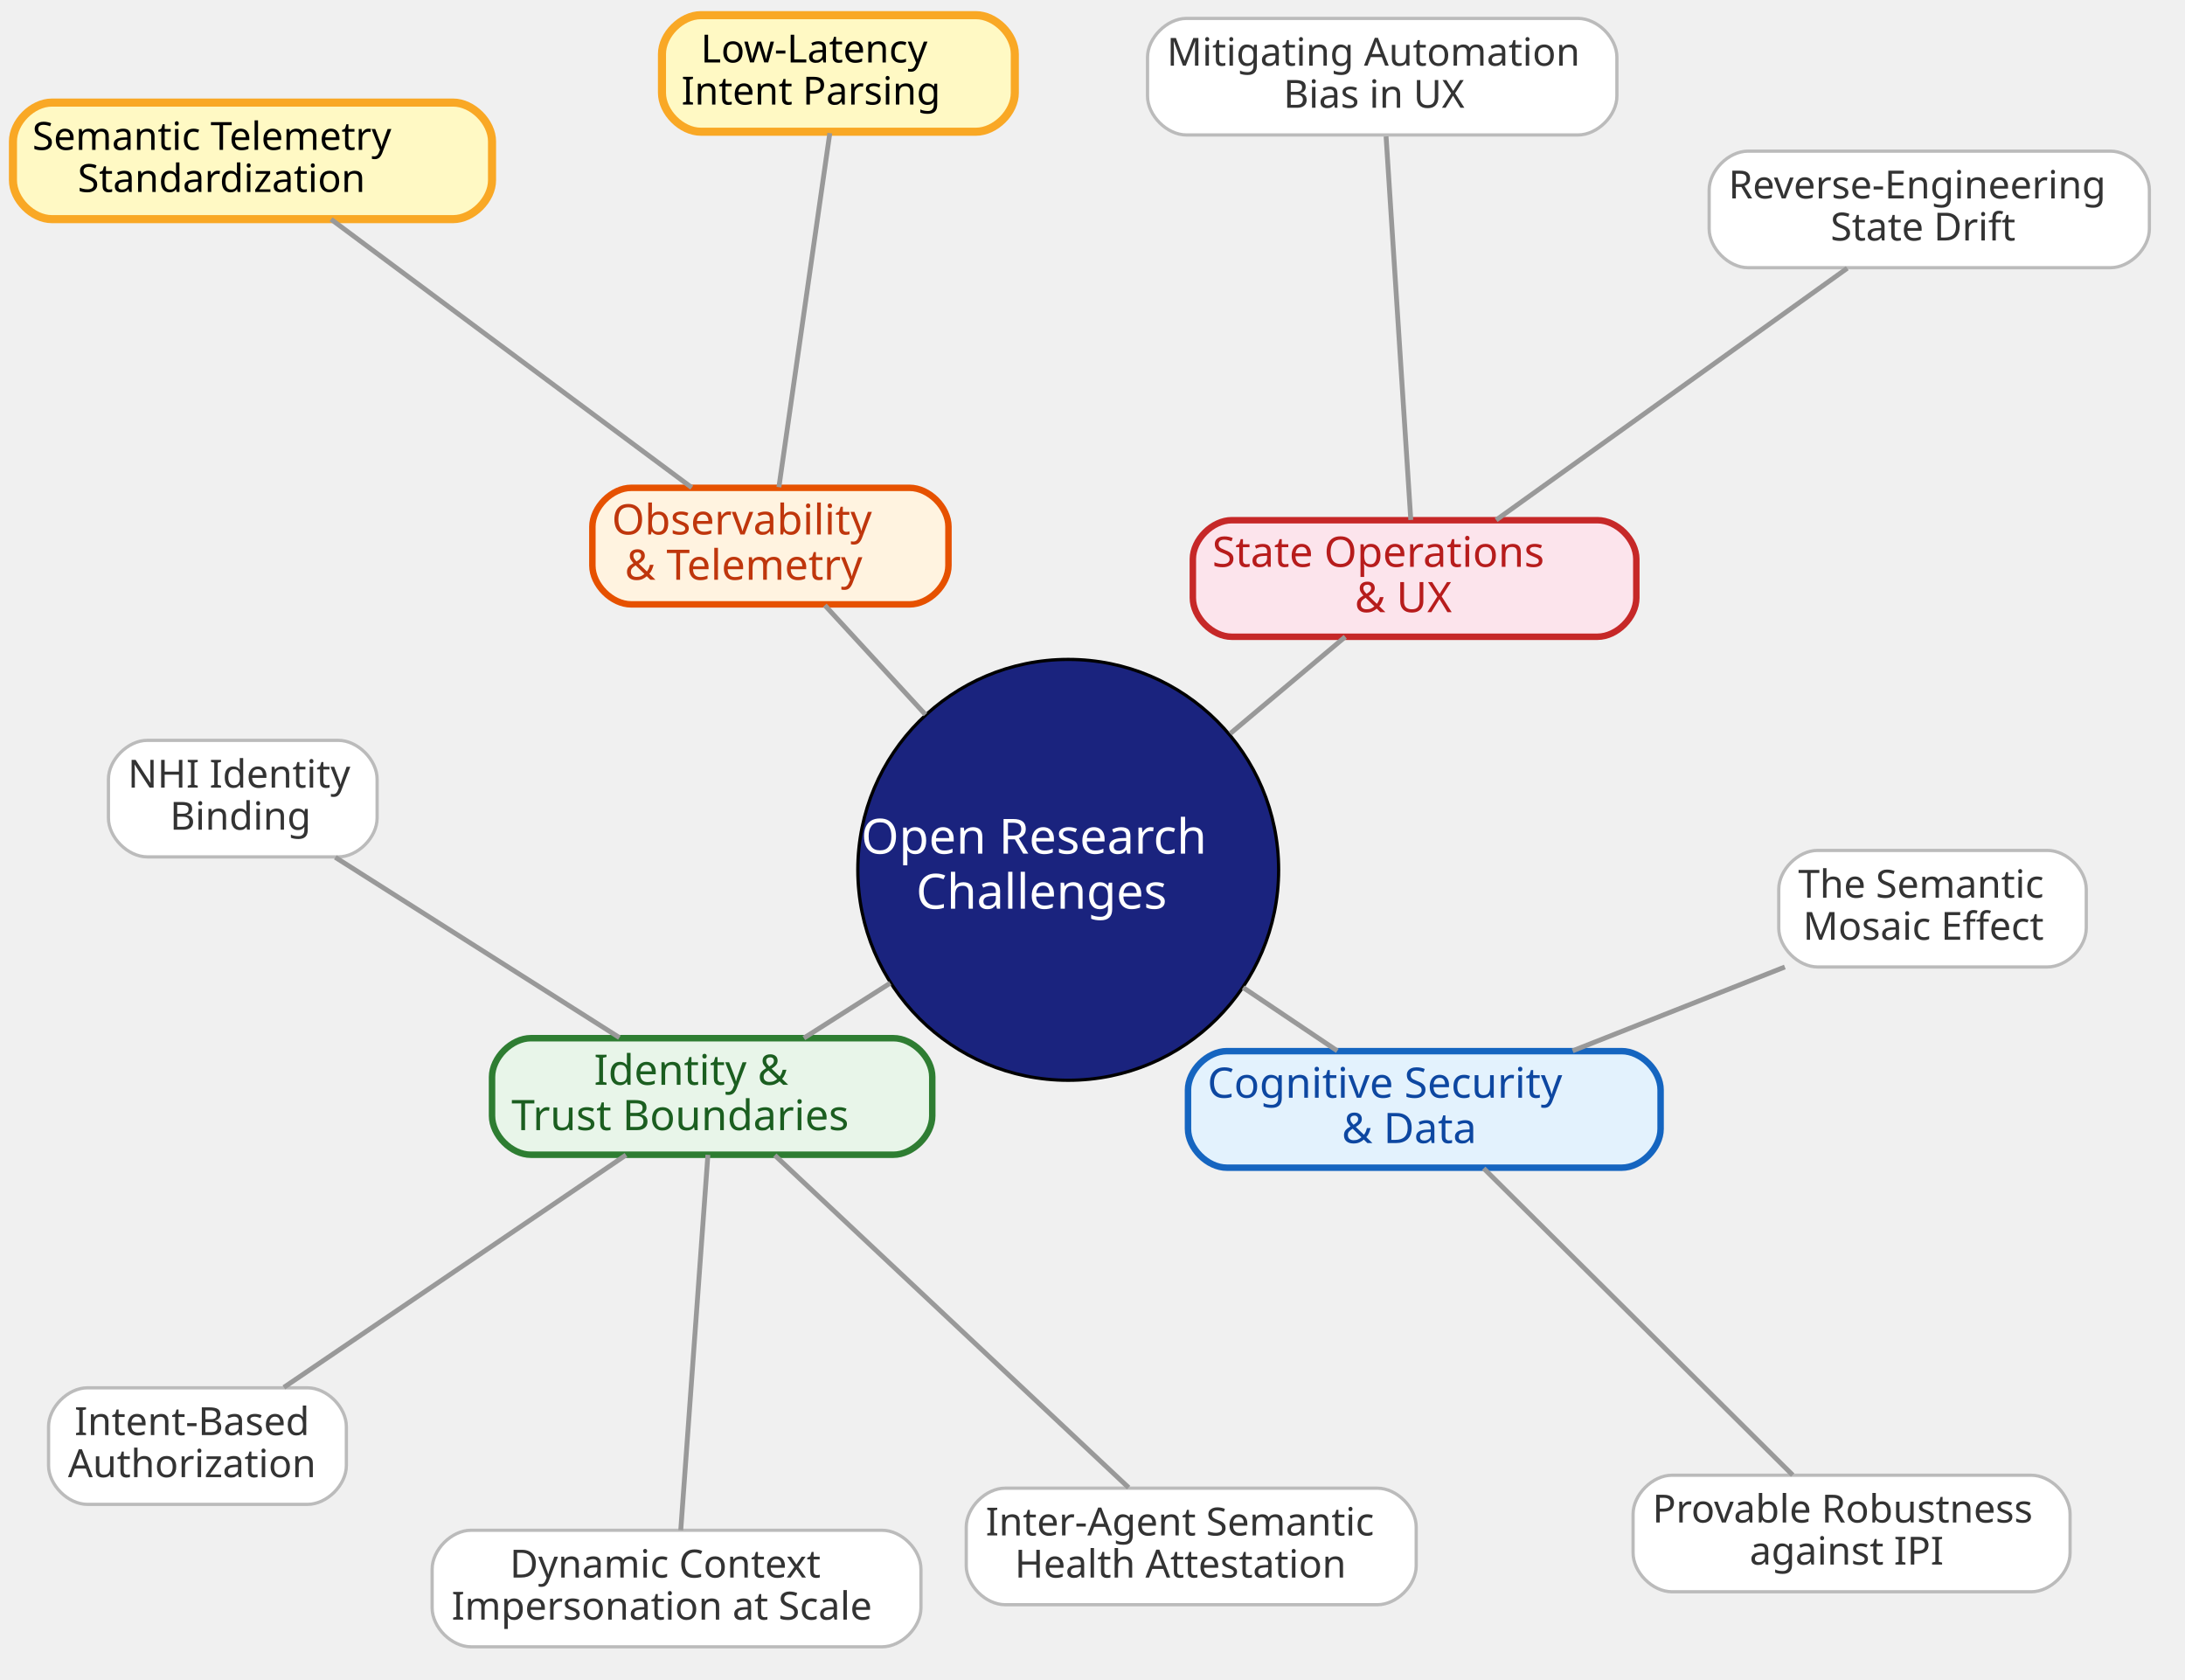
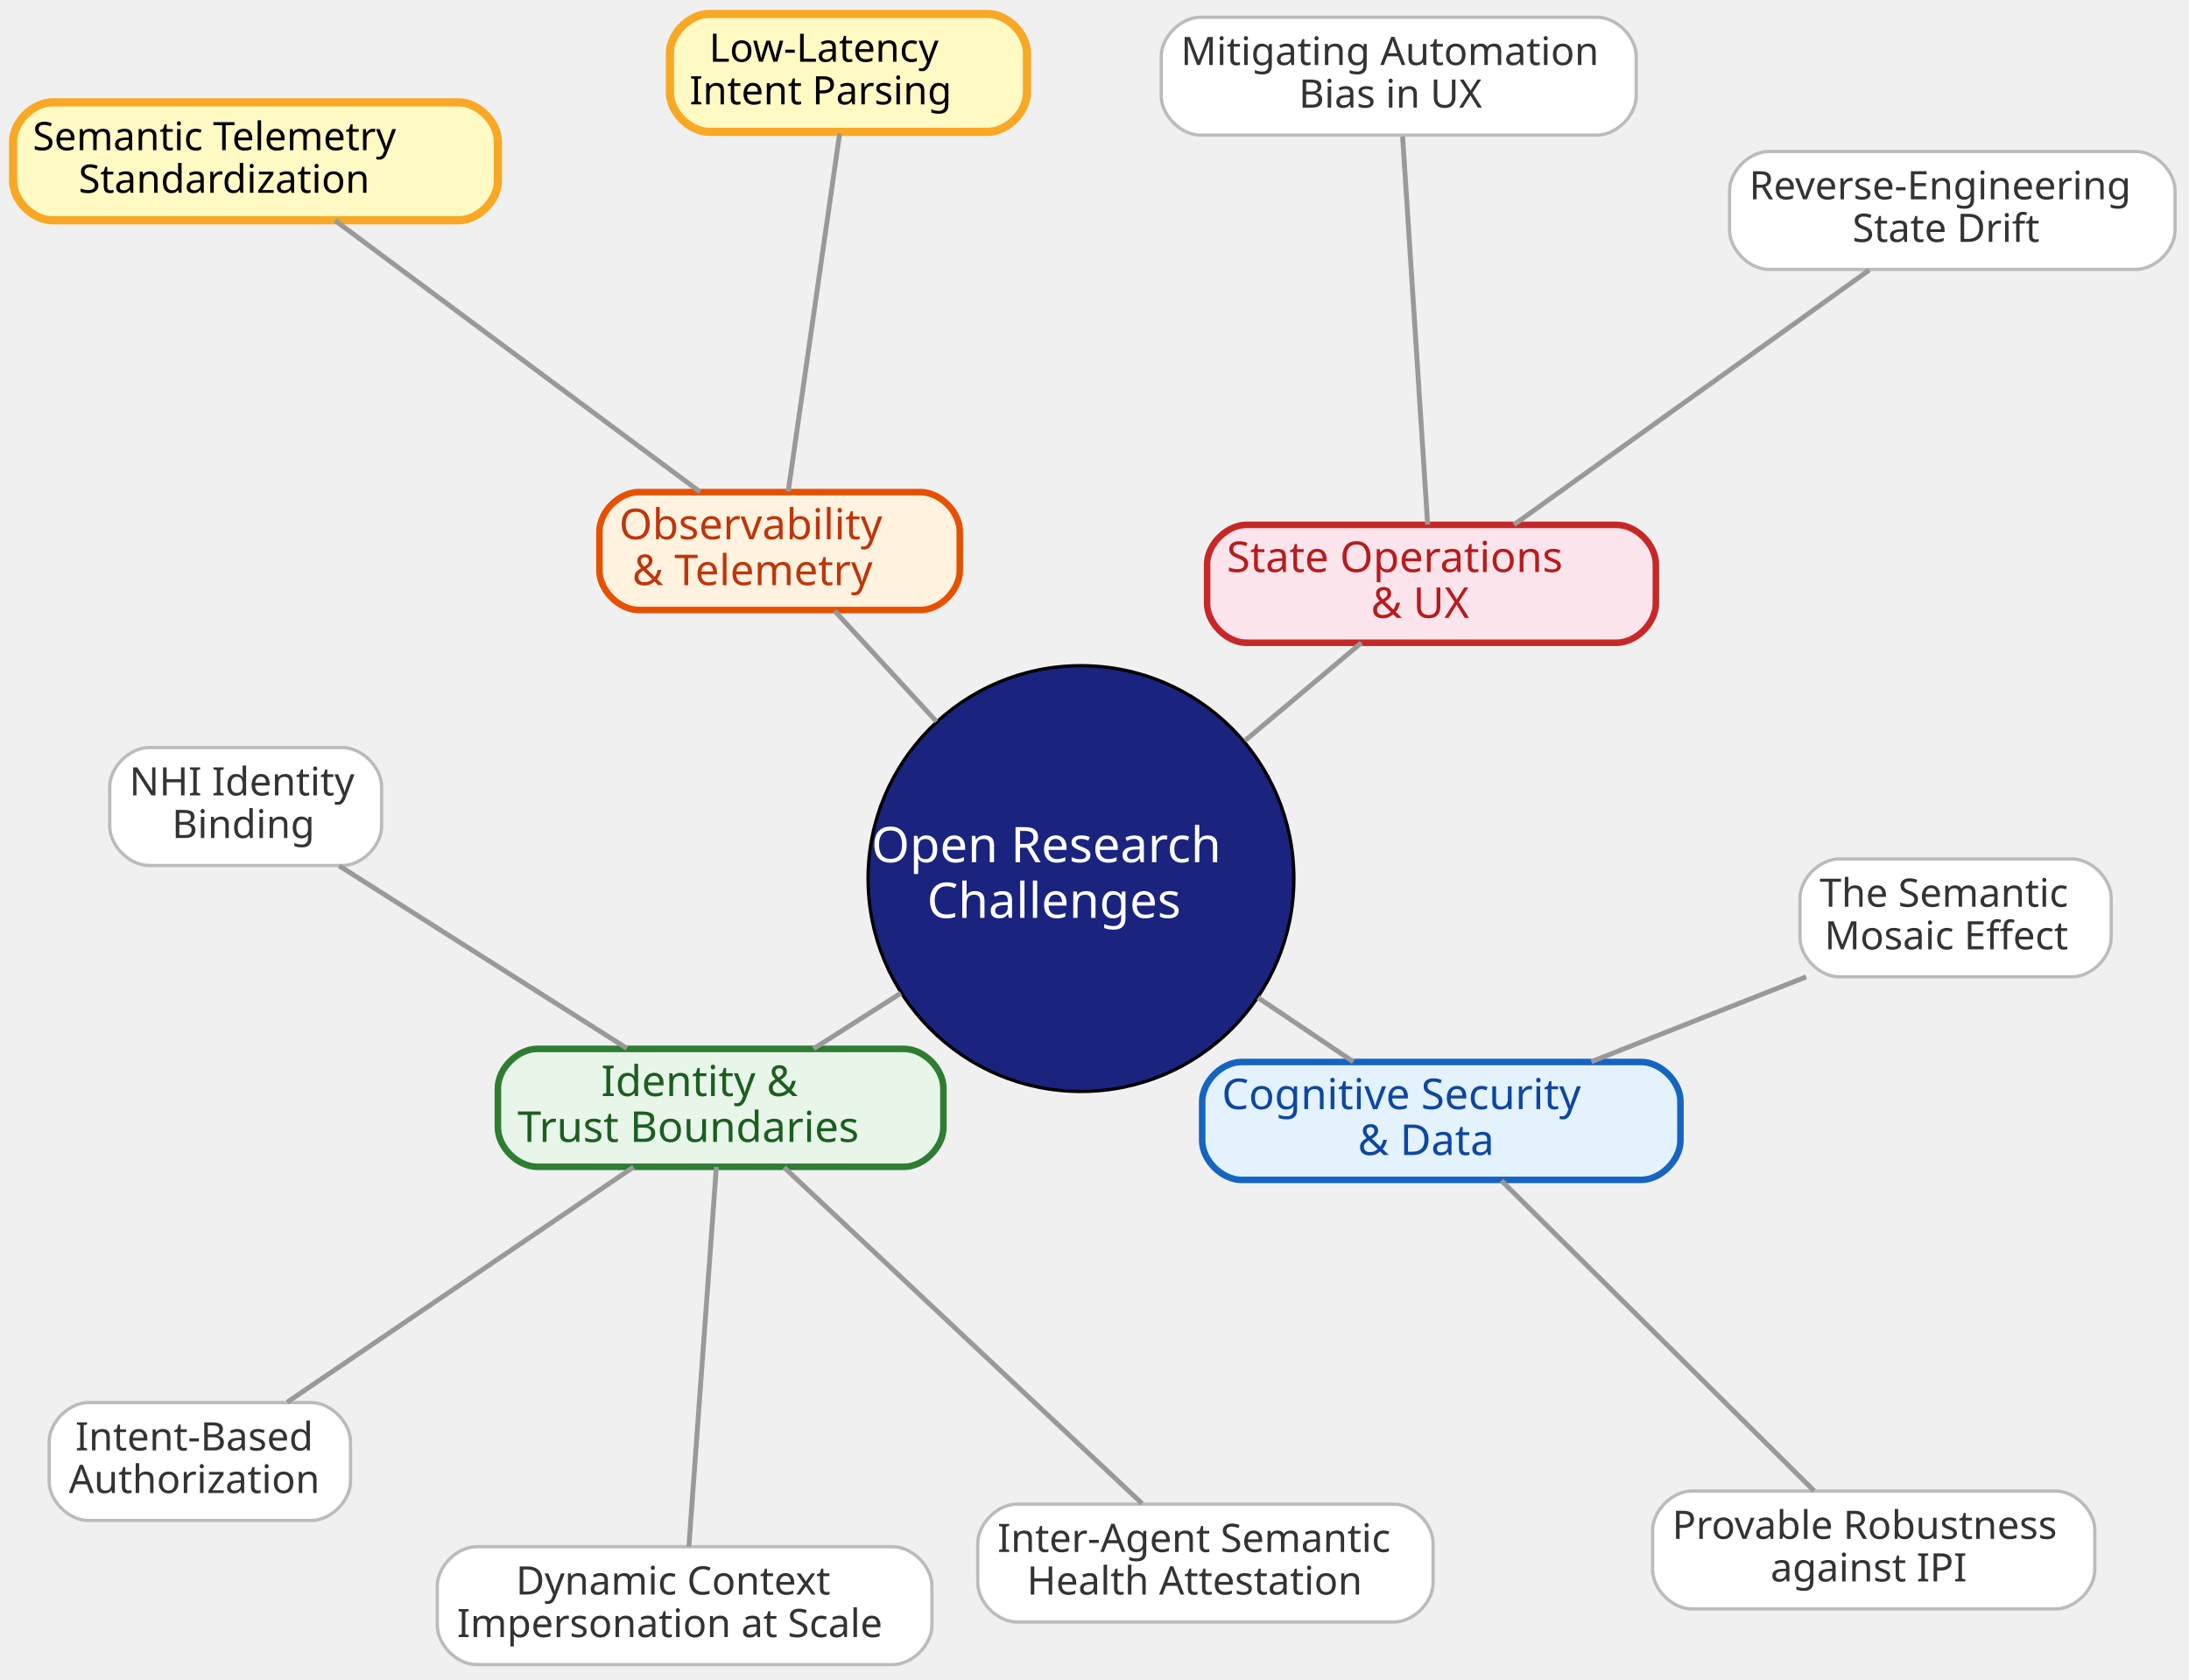
- <svg xmlns="http://www.w3.org/2000/svg" width="216pt" height="166pt" viewBox="0.00 0.00 216.00 165.56">
-   <g id="graph0" class="graph" transform="scale(0.32 0.32) rotate(0) translate(4 508)">
+ <svg xmlns="http://www.w3.org/2000/svg" width="421pt" height="323pt" viewBox="0.00 0.00 421.00 322.68">
+   <g id="graph0" class="graph" transform="scale(0.63 0.63) rotate(0) translate(4 508)">
    <g id="node1" class="node">
      <ellipse fill="#1a237e" stroke="black" cx="326" cy="-240" rx="65" ry="65" />
      <text text-anchor="start" x="262" y="-245" font-family="Montserrat Bold" font-size="15.00" fill="white">Open Research</text>
      <text text-anchor="start" x="279" y="-228" font-family="Montserrat Bold" font-size="15.00" fill="white">Challenges</text>
    </g>
    <g id="node2" class="node">
      <path fill="#e8f5e9" stroke="#2e7d32" stroke-width="2" d="M272,-188C272,-188 160,-188 160,-188 154,-188 148,-182 148,-176 148,-176 148,-164 148,-164 148,-158 154,-152 160,-152 160,-152 272,-152 272,-152 278,-152 284,-158 284,-164 284,-164 284,-176 284,-176 284,-182 278,-188 272,-188" />
      <text text-anchor="start" x="179.5" y="-173.6" font-family="Montserrat Bold" font-size="13.00" fill="#1b5e20">Identity &amp;</text>
      <text text-anchor="start" x="154" y="-159.6" font-family="Montserrat Bold" font-size="13.00" fill="#1b5e20">Trust Boundaries</text>
    </g>
    <g id="edge1" class="edge">
      <path fill="none" stroke="#999999" stroke-width="1.5" d="M271,-205C261.76,-199.12 252.52,-193.24 244.33,-188.03" />
    </g>
    <g id="node3" class="node">
      <path fill="#e3f2fd" stroke="#1565c0" stroke-width="2" d="M497,-184C497,-184 375,-184 375,-184 369,-184 363,-178 363,-172 363,-172 363,-160 363,-160 363,-154 369,-148 375,-148 375,-148 497,-148 497,-148 503,-148 509,-154 509,-160 509,-160 509,-172 509,-172 509,-178 503,-184 497,-184" />
      <text text-anchor="start" x="369" y="-169.6" font-family="Montserrat Bold" font-size="13.00" fill="#0d47a1">Cognitive Security</text>
      <text text-anchor="start" x="410.5" y="-155.6" font-family="Montserrat Bold" font-size="13.00" fill="#0d47a1">&amp; Data</text>
    </g>
    <g id="edge2" class="edge">
      <path fill="none" stroke="#999999" stroke-width="1.5" d="M380.03,-203.65C390.14,-196.85 400.29,-190.02 409.12,-184.09" />
    </g>
    <g id="node4" class="node">
      <path fill="#fff3e0" stroke="#e65100" stroke-width="2" d="M277,-358C277,-358 191,-358 191,-358 185,-358 179,-352 179,-346 179,-346 179,-334 179,-334 179,-328 185,-322 191,-322 191,-322 277,-322 277,-322 283,-322 289,-328 289,-334 289,-334 289,-346 289,-346 289,-352 283,-358 277,-358" />
      <text text-anchor="start" x="185" y="-343.6" font-family="Montserrat Bold" font-size="13.00" fill="#bf360c">Observability</text>
      <text text-anchor="start" x="189" y="-329.6" font-family="Montserrat Bold" font-size="13.00" fill="#bf360c">&amp; Telemetry</text>
    </g>
    <g id="edge3" class="edge">
      <path fill="none" stroke="#999999" stroke-width="1.5" d="M281.89,-287.95C270.82,-299.98 259.6,-312.17 250.81,-321.72" />
    </g>
    <g id="node5" class="node">
      <path fill="#fce4ec" stroke="#c62828" stroke-width="2" d="M489.5,-348C489.5,-348 376.5,-348 376.5,-348 370.5,-348 364.5,-342 364.5,-336 364.5,-336 364.5,-324 364.5,-324 364.5,-318 370.5,-312 376.5,-312 376.5,-312 489.5,-312 489.5,-312 495.5,-312 501.5,-318 501.5,-324 501.5,-324 501.5,-336 501.5,-336 501.5,-342 495.5,-348 489.5,-348" />
      <text text-anchor="start" x="370.5" y="-333.6" font-family="Montserrat Bold" font-size="13.00" fill="#b71c1c">State Operations</text>
      <text text-anchor="start" x="414.5" y="-319.6" font-family="Montserrat Bold" font-size="13.00" fill="#b71c1c">&amp; UX</text>
    </g>
    <g id="edge4" class="edge">
      <path fill="none" stroke="#999999" stroke-width="1.5" d="M376.05,-282.1C388.56,-292.62 401.33,-303.36 411.59,-311.99" />
    </g>
    <g id="node6" class="node">
      <path fill="white" stroke="#bbbbbb" d="M100.5,-280C100.5,-280 41.5,-280 41.5,-280 35.5,-280 29.5,-274 29.5,-268 29.5,-268 29.5,-256 29.5,-256 29.5,-250 35.5,-244 41.5,-244 41.5,-244 100.5,-244 100.5,-244 106.5,-244 112.5,-250 112.5,-256 112.5,-256 112.5,-268 112.5,-268 112.5,-274 106.5,-280 100.5,-280" />
      <text text-anchor="start" x="35.5" y="-265.4" font-family="Montserrat" font-size="12.00" fill="#333333">NHI Identity</text>
      <text text-anchor="start" x="48.5" y="-252.4" font-family="Montserrat" font-size="12.00" fill="#333333">Binding</text>
    </g>
    <g id="edge5" class="edge">
      <path fill="none" stroke="#999999" stroke-width="1.5" d="M187.35,-188.18C161.93,-204.31 124.99,-227.74 99.59,-243.86" />
    </g>
    <g id="node7" class="node">
      <path fill="white" stroke="#bbbbbb" d="M91,-80C91,-80 23,-80 23,-80 17,-80 11,-74 11,-68 11,-68 11,-56 11,-56 11,-50 17,-44 23,-44 23,-44 91,-44 91,-44 97,-44 103,-50 103,-56 103,-56 103,-68 103,-68 103,-74 97,-80 91,-80" />
      <text text-anchor="start" x="19" y="-65.4" font-family="Montserrat" font-size="12.00" fill="#333333">Intent-Based</text>
      <text text-anchor="start" x="17" y="-52.4" font-family="Montserrat" font-size="12.00" fill="#333333">Authorization</text>
    </g>
    <g id="edge6" class="edge">
      <path fill="none" stroke="#999999" stroke-width="1.5" d="M189.39,-151.92C160.04,-131.99 113.08,-100.1 83.7,-80.14" />
    </g>
    <g id="node8" class="node">
      <path fill="white" stroke="#bbbbbb" d="M421.5,-49C421.5,-49 306.5,-49 306.5,-49 300.5,-49 294.5,-43 294.5,-37 294.5,-37 294.5,-25 294.5,-25 294.5,-19 300.5,-13 306.5,-13 306.5,-13 421.5,-13 421.5,-13 427.5,-13 433.5,-19 433.5,-25 433.5,-25 433.5,-37 433.5,-37 433.5,-43 427.5,-49 421.5,-49" />
      <text text-anchor="start" x="300.5" y="-34.4" font-family="Montserrat" font-size="12.00" fill="#333333">Inter-Agent Semantic</text>
      <text text-anchor="start" x="309.5" y="-21.4" font-family="Montserrat" font-size="12.00" fill="#333333">Health Attestation</text>
    </g>
    <g id="edge7" class="edge">
      <path fill="none" stroke="#999999" stroke-width="1.5" d="M235.35,-151.83C263.71,-125.19 316.28,-75.82 344.65,-49.18" />
    </g>
    <g id="node9" class="node">
      <path fill="white" stroke="#bbbbbb" d="M268.5,-36C268.5,-36 141.5,-36 141.5,-36 135.5,-36 129.5,-30 129.5,-24 129.5,-24 129.5,-12 129.5,-12 129.5,-6 135.5,0 141.5,0 141.5,0 268.5,0 268.5,0 274.5,0 280.5,-6 280.5,-12 280.5,-12 280.5,-24 280.5,-24 280.5,-30 274.5,-36 268.5,-36" />
      <text text-anchor="start" x="153.5" y="-21.4" font-family="Montserrat" font-size="12.00" fill="#333333">Dynamic Context</text>
      <text text-anchor="start" x="135.5" y="-8.4" font-family="Montserrat" font-size="12.00" fill="#333333">Impersonation at Scale</text>
    </g>
    <g id="edge8" class="edge">
      <path fill="none" stroke="#999999" stroke-width="1.5" d="M214.69,-151.97C212.58,-122.71 208.42,-65.25 206.3,-36.01" />
    </g>
    <g id="node10" class="node">
      <path fill="white" stroke="#bbbbbb" d="M623.5,-53C623.5,-53 512.5,-53 512.5,-53 506.5,-53 500.5,-47 500.5,-41 500.5,-41 500.5,-29 500.5,-29 500.5,-23 506.5,-17 512.5,-17 512.5,-17 623.5,-17 623.5,-17 629.5,-17 635.5,-23 635.5,-29 635.5,-29 635.5,-41 635.5,-41 635.5,-47 629.5,-53 623.5,-53" />
      <text text-anchor="start" x="506.5" y="-38.4" font-family="Montserrat" font-size="12.00" fill="#333333">Provable Robustness</text>
      <text text-anchor="start" x="536.5" y="-25.4" font-family="Montserrat" font-size="12.00" fill="#333333">against IPI</text>
    </g>
    <g id="edge9" class="edge">
      <path fill="none" stroke="#999999" stroke-width="1.5" d="M454.35,-147.79C479.57,-122.76 524.67,-78.01 549.8,-53.06" />
    </g>
    <g id="node11" class="node">
      <path fill="white" stroke="#bbbbbb" d="M628.5,-246C628.5,-246 557.5,-246 557.5,-246 551.5,-246 545.5,-240 545.5,-234 545.5,-234 545.5,-222 545.5,-222 545.5,-216 551.5,-210 557.5,-210 557.5,-210 628.5,-210 628.5,-210 634.5,-210 640.5,-216 640.5,-222 640.5,-222 640.5,-234 640.5,-234 640.5,-240 634.5,-246 628.5,-246" />
      <text text-anchor="start" x="551.5" y="-231.4" font-family="Montserrat" font-size="12.00" fill="#333333">The Semantic</text>
      <text text-anchor="start" x="553" y="-218.4" font-family="Montserrat" font-size="12.00" fill="#333333">Mosaic Effect</text>
    </g>
    <g id="edge10" class="edge">
      <path fill="none" stroke="#999999" stroke-width="1.5" d="M481.83,-184.1C502.47,-192.25 526.77,-201.85 547.38,-209.99" />
    </g>
    <g id="node12" class="node">
      <path fill="#fff9c4" stroke="#f9a825" stroke-width="2.5" d="M136,-477C136,-477 12,-477 12,-477 6,-477 0,-471 0,-465 0,-465 0,-453 0,-453 0,-447 6,-441 12,-441 12,-441 136,-441 136,-441 142,-441 148,-447 148,-453 148,-453 148,-465 148,-465 148,-471 142,-477 136,-477" />
      <text text-anchor="start" x="6" y="-462.4" font-family="Montserrat Bold" font-size="12.00">Semantic Telemetry</text>
      <text text-anchor="start" x="20" y="-449.4" font-family="Montserrat Bold" font-size="12.00">Standardization</text>
    </g>
    <g id="edge11" class="edge">
      <path fill="none" stroke="#999999" stroke-width="1.5" d="M209.7,-358.07C179.54,-380.51 128.41,-418.53 98.27,-440.95" />
    </g>
    <g id="node13" class="node">
      <path fill="#fff9c4" stroke="#f9a825" stroke-width="2.5" d="M297.5,-504C297.5,-504 212.5,-504 212.5,-504 206.5,-504 200.5,-498 200.5,-492 200.5,-492 200.5,-480 200.5,-480 200.5,-474 206.5,-468 212.5,-468 212.5,-468 297.5,-468 297.5,-468 303.5,-468 309.5,-474 309.5,-480 309.5,-480 309.5,-492 309.5,-492 309.5,-498 303.5,-504 297.5,-504" />
      <text text-anchor="start" x="212.5" y="-489.4" font-family="Montserrat Bold" font-size="12.00">Low-Latency</text>
      <text text-anchor="start" x="206.5" y="-476.4" font-family="Montserrat Bold" font-size="12.00">Intent Parsing</text>
    </g>
    <g id="edge12" class="edge">
      <path fill="none" stroke="#999999" stroke-width="1.5" d="M236.62,-358.2C240.64,-386.17 248.31,-439.46 252.35,-467.57" />
    </g>
    <g id="node14" class="node">
      <path fill="white" stroke="#bbbbbb" d="M648,-462C648,-462 536,-462 536,-462 530,-462 524,-456 524,-450 524,-450 524,-438 524,-438 524,-432 530,-426 536,-426 536,-426 648,-426 648,-426 654,-426 660,-432 660,-438 660,-438 660,-450 660,-450 660,-456 654,-462 648,-462" />
      <text text-anchor="start" x="530" y="-447.4" font-family="Montserrat" font-size="12.00" fill="#333333">Reverse-Engineering</text>
      <text text-anchor="start" x="561.5" y="-434.4" font-family="Montserrat" font-size="12.00" fill="#333333">State Drift</text>
    </g>
    <g id="edge13" class="edge">
      <path fill="none" stroke="#999999" stroke-width="1.5" d="M458.19,-348.06C487.88,-369.35 536.91,-404.5 566.66,-425.83" />
    </g>
    <g id="node15" class="node">
      <path fill="white" stroke="#bbbbbb" d="M483.5,-503C483.5,-503 362.5,-503 362.5,-503 356.5,-503 350.5,-497 350.5,-491 350.5,-491 350.5,-479 350.5,-479 350.5,-473 356.5,-467 362.5,-467 362.5,-467 483.5,-467 483.5,-467 489.5,-467 495.5,-473 495.5,-479 495.5,-479 495.5,-491 495.5,-491 495.5,-497 489.5,-503 483.5,-503" />
      <text text-anchor="start" x="356.5" y="-488.4" font-family="Montserrat" font-size="12.00" fill="#333333">Mitigating Automation</text>
      <text text-anchor="start" x="392.5" y="-475.4" font-family="Montserrat" font-size="12.00" fill="#333333">Bias in UX</text>
    </g>
    <g id="edge14" class="edge">
      <path fill="none" stroke="#999999" stroke-width="1.5" d="M431.83,-348.08C429.92,-377.79 426.12,-436.61 424.19,-466.55" />
    </g>
  </g>
</svg>
